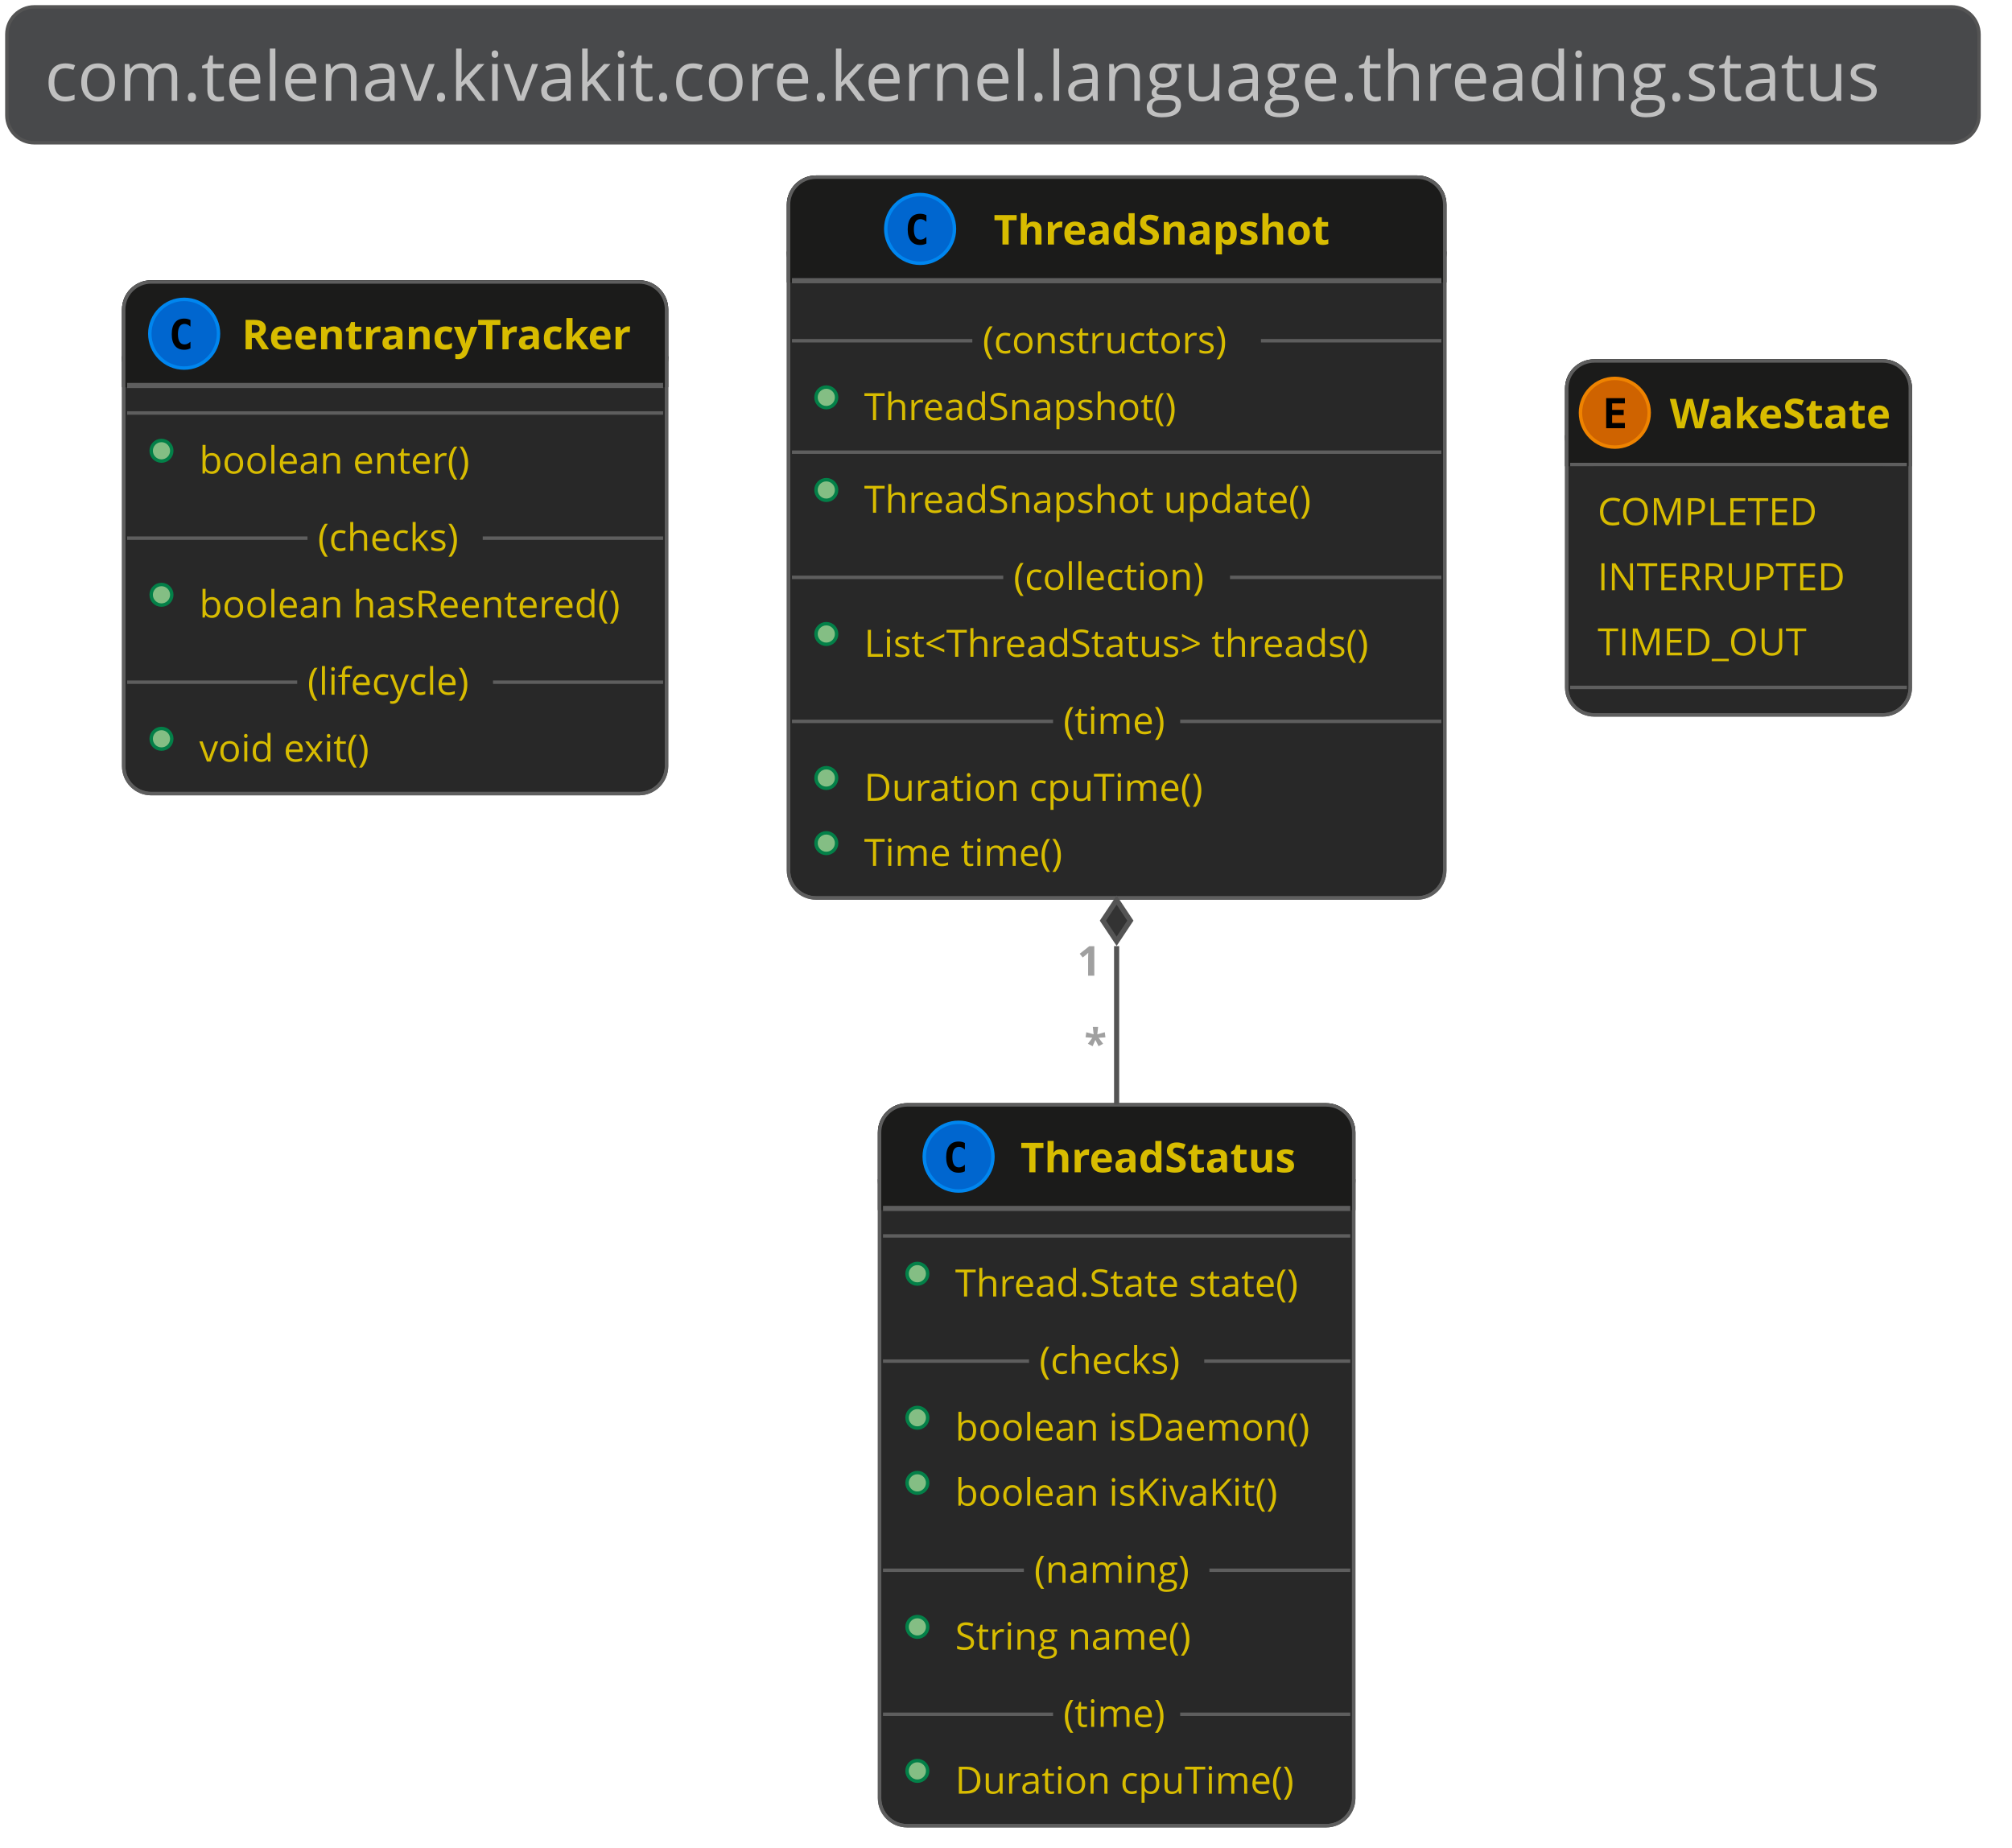
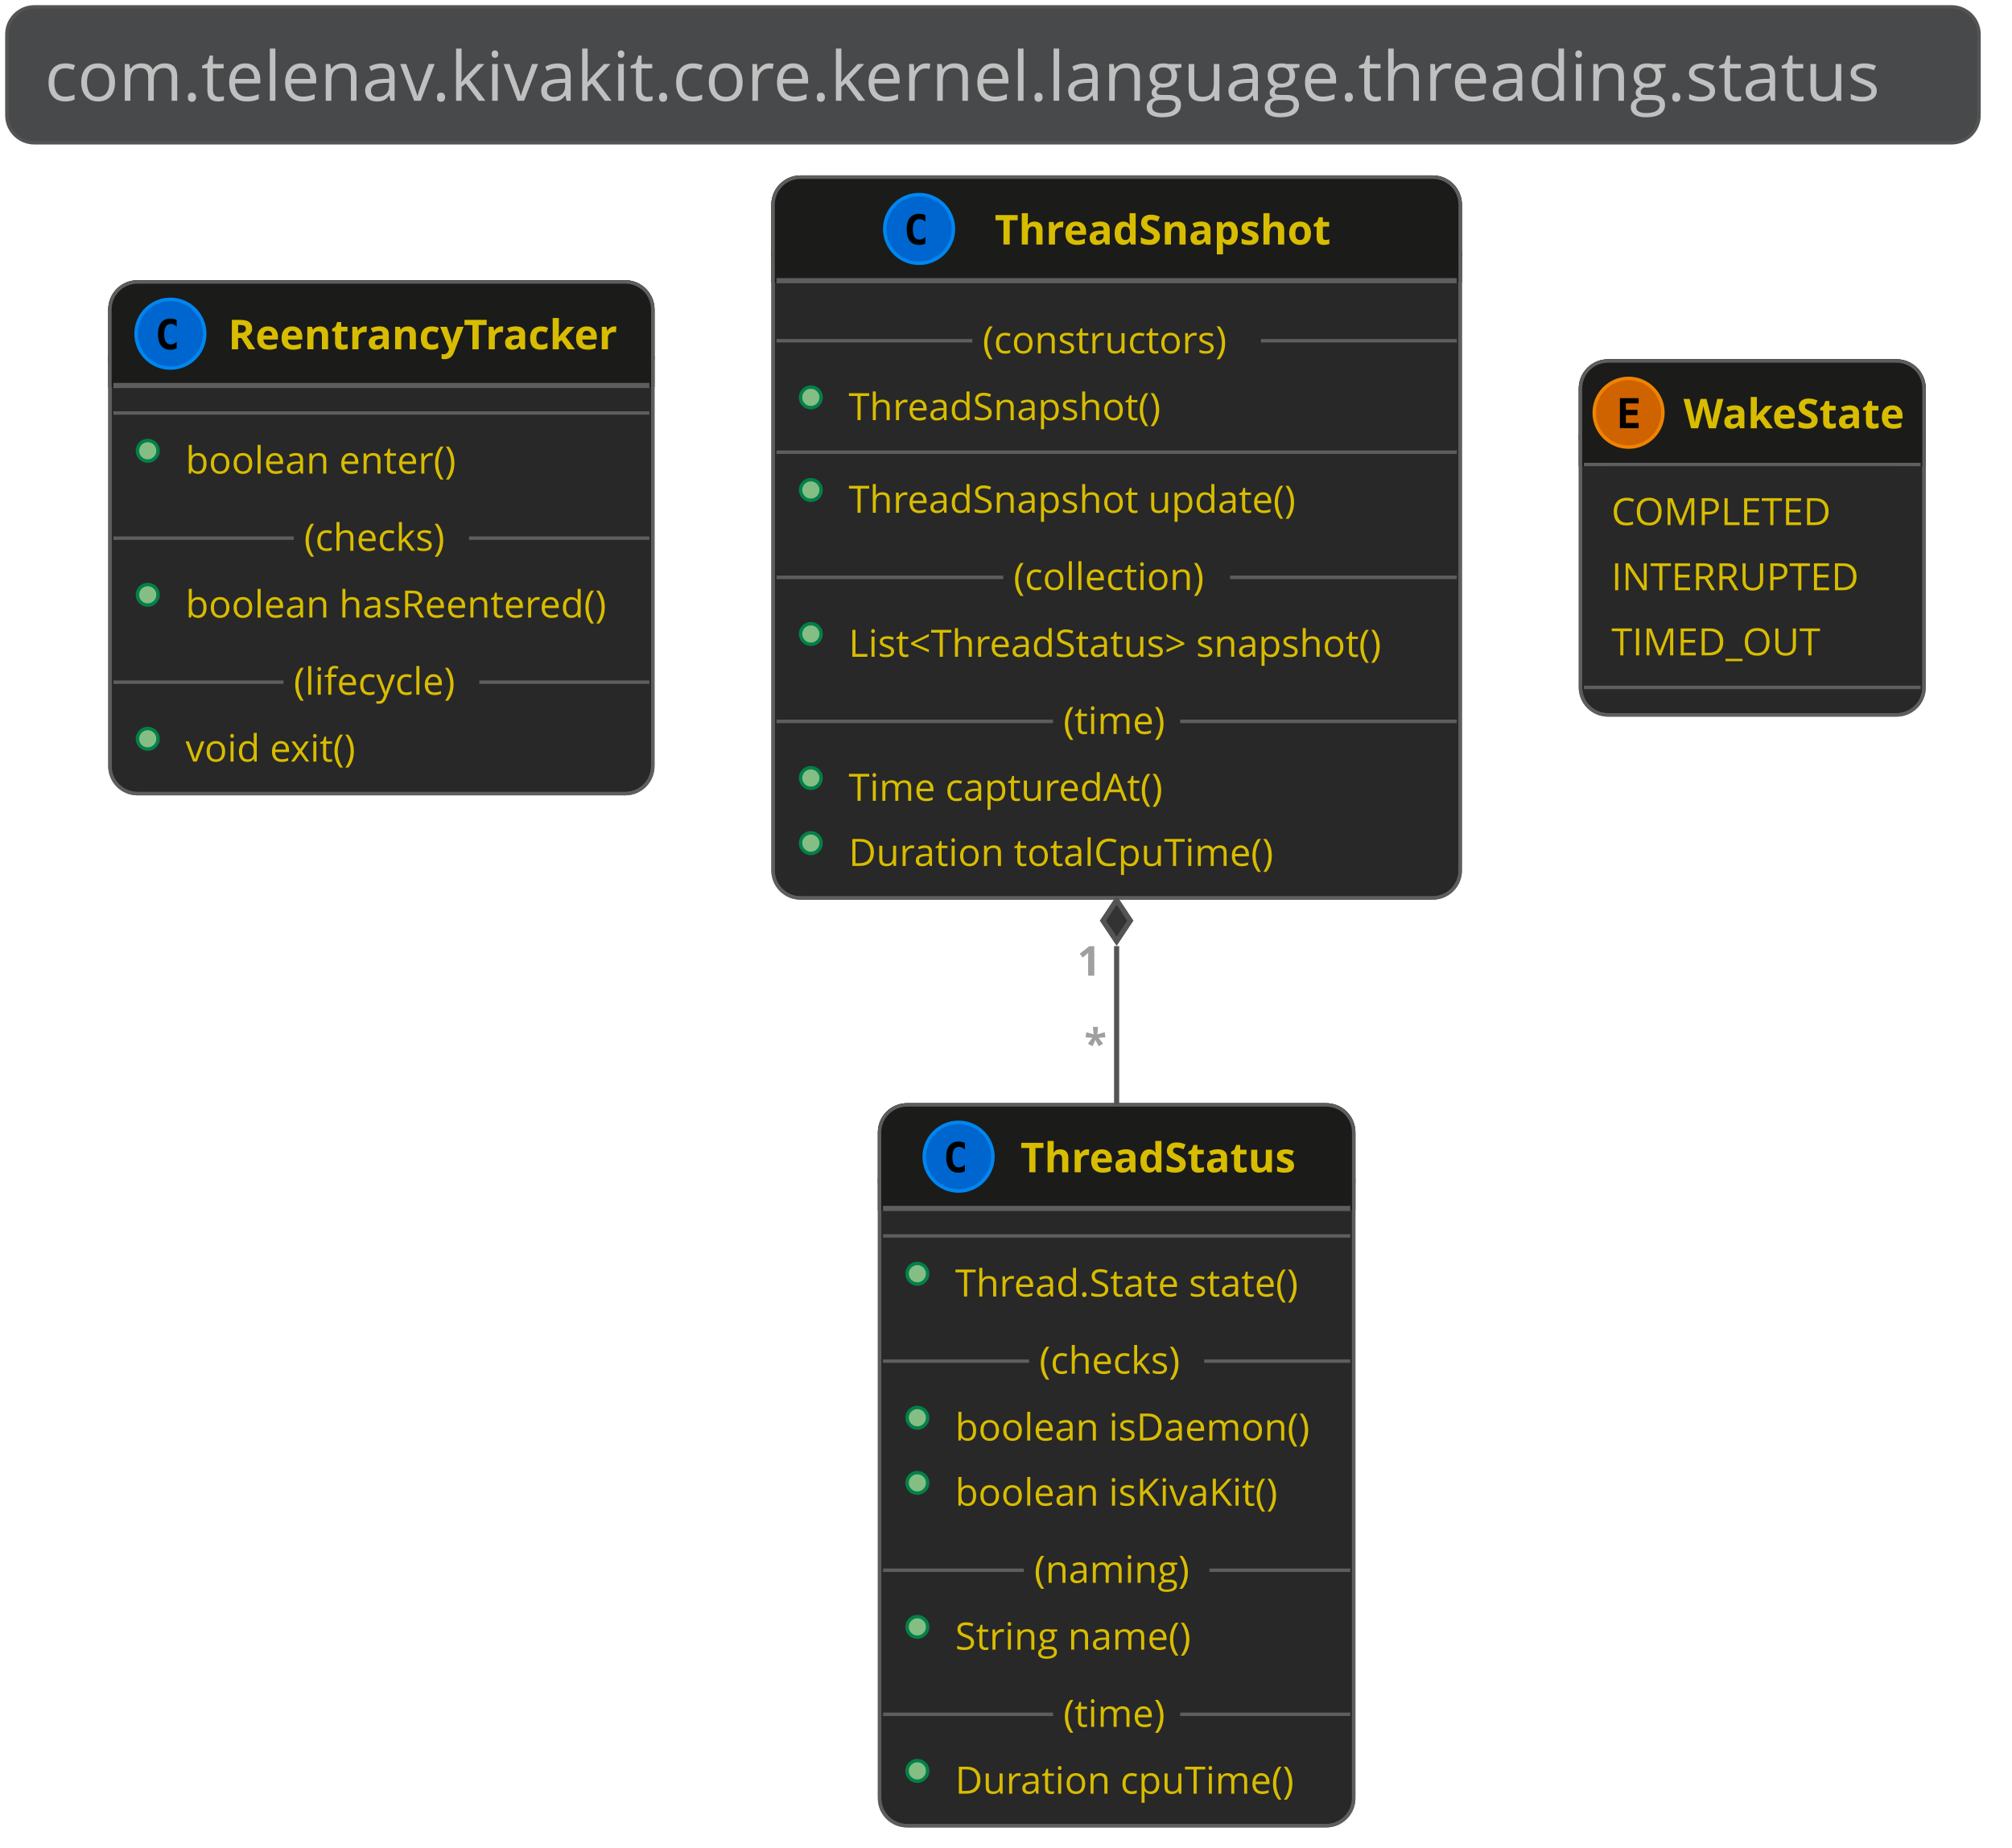
<svg xmlns="http://www.w3.org/2000/svg" contentScriptType="application/ecmascript" contentStyleType="text/css" height="560.417px" preserveAspectRatio="none" style="width:610px;height:560px;background:#333333;" version="1.1" viewBox="0 0 610 560" width="610.417px" zoomAndPan="magnify">
  <defs />
  <g>
    <rect fill="#48494B" height="41.203" rx="8.333" ry="8.333" style="stroke:#545454;stroke-width:1.042;" width="597.917" x="2.083" y="2.083" />
    <text fill="#C0C0C0" font-family="Open Sans,Avenir,Nunito,Arial,Helvetica,SansSerif" font-size="20.833" lengthAdjust="spacing" textLength="575" x="13.542" y="30.558">com.telenav.kivakit.core.kernel.language.threading.status</text>
-     <rect codeLine="6" fill="#282828" height="155.113" id="ReentrancyTracker" rx="8.333" ry="8.333" style="stroke:#5E5E5E;stroke-width:1.042;" width="164.583" x="37.5" y="85.474" />
-     <rect fill="#1B1B1A" height="31.388" rx="8.333" ry="8.333" style="stroke:#1B1B1A;stroke-width:1.042;" width="164.583" x="37.5" y="85.474" />
-     <rect fill="#1B1B1A" height="8.333" style="stroke:#1B1B1A;stroke-width:1.042;" width="164.583" x="37.5" y="108.529" />
-     <rect codeLine="6" fill="none" height="155.113" id="ReentrancyTracker" rx="8.333" ry="8.333" style="stroke:#5E5E5E;stroke-width:1.042;" width="164.583" x="37.5" y="85.474" />
-     <ellipse cx="55.833" cy="101.168" fill="#0066CF" rx="10.417" ry="10.417" style="stroke:#0086EF;stroke-width:1.042;" />
-     <path d="M57.744,105.593 Q57.316,105.813 56.846,105.922 Q56.377,106.032 55.858,106.032 Q54.014,106.032 53.044,104.818 Q52.074,103.603 52.074,101.308 Q52.074,99.007 53.044,97.793 Q54.014,96.578 55.858,96.578 Q56.377,96.578 56.853,96.688 Q57.329,96.798 57.744,97.017 L57.744,99.019 Q57.28,98.592 56.843,98.394 Q56.407,98.195 55.943,98.195 Q54.954,98.195 54.451,98.98 Q53.947,99.764 53.947,101.308 Q53.947,102.846 54.451,103.631 Q54.954,104.415 55.943,104.415 Q56.407,104.415 56.843,104.216 Q57.28,104.018 57.744,103.591 Z " fill="#000000" />
-     <text fill="#D8BC00" font-family="Open Sans,Avenir,Nunito,Arial,Helvetica,SansSerif" font-size="12.5" font-weight="bold" lengthAdjust="spacing" textLength="118.75" x="73.333" y="105.892">ReentrancyTracker</text>
-     <line style="stroke:#5E5E5E;stroke-width:1.562;" x1="38.542" x2="201.042" y1="116.862" y2="116.862" />
-     <line style="stroke:#5E5E5E;stroke-width:1.042;" x1="38.542" x2="201.042" y1="125.195" y2="125.195" />
-     <ellipse cx="48.958" cy="136.654" fill="#84BE84" rx="3.125" ry="3.125" style="stroke:#038048;stroke-width:1.042;" />
-     <text fill="#D8BC00" font-family="Open Sans,Avenir,Nunito,Arial,Helvetica,SansSerif" font-size="11.458" lengthAdjust="spacing" textLength="85.417" x="60.417" y="143.565">boolean enter()</text>
-     <ellipse cx="48.958" cy="180.31" fill="#84BE84" rx="3.125" ry="3.125" style="stroke:#038048;stroke-width:1.042;" />
-     <text fill="#D8BC00" font-family="Open Sans,Avenir,Nunito,Arial,Helvetica,SansSerif" font-size="11.458" lengthAdjust="spacing" textLength="132.292" x="60.417" y="187.221">boolean hasReentered()</text>
-     <line style="stroke:#5E5E5E;stroke-width:1.042;" x1="38.542" x2="93.229" y1="163.146" y2="163.146" />
-     <text fill="#D8BC00" font-family="Open Sans,Avenir,Nunito,Arial,Helvetica,SansSerif" font-size="11.458" lengthAdjust="spacing" textLength="46.875" x="96.354" y="166.956">(checks)</text>
-     <line style="stroke:#5E5E5E;stroke-width:1.042;" x1="146.354" x2="201.042" y1="163.146" y2="163.146" />
-     <ellipse cx="48.958" cy="223.966" fill="#84BE84" rx="3.125" ry="3.125" style="stroke:#038048;stroke-width:1.042;" />
-     <text fill="#D8BC00" font-family="Open Sans,Avenir,Nunito,Arial,Helvetica,SansSerif" font-size="11.458" lengthAdjust="spacing" textLength="56.25" x="60.417" y="230.878">void exit()</text>
-     <line style="stroke:#5E5E5E;stroke-width:1.042;" x1="38.542" x2="90.104" y1="206.802" y2="206.802" />
-     <text fill="#D8BC00" font-family="Open Sans,Avenir,Nunito,Arial,Helvetica,SansSerif" font-size="11.458" lengthAdjust="spacing" textLength="53.125" x="93.229" y="210.612">(lifecycle)</text>
-     <line style="stroke:#5E5E5E;stroke-width:1.042;" x1="149.479" x2="201.042" y1="206.802" y2="206.802" />
-     <rect codeLine="17" fill="#282828" height="218.514" id="ThreadSnapshot" rx="8.333" ry="8.333" style="stroke:#5E5E5E;stroke-width:1.042;" width="198.958" x="239.062" y="53.703" />
-     <rect fill="#1B1B1A" height="31.388" rx="8.333" ry="8.333" style="stroke:#1B1B1A;stroke-width:1.042;" width="198.958" x="239.062" y="53.703" />
-     <rect fill="#1B1B1A" height="8.333" style="stroke:#1B1B1A;stroke-width:1.042;" width="198.958" x="239.062" y="76.758" />
-     <rect codeLine="17" fill="none" height="218.514" id="ThreadSnapshot" rx="8.333" ry="8.333" style="stroke:#5E5E5E;stroke-width:1.042;" width="198.958" x="239.062" y="53.703" />
-     <ellipse cx="278.958" cy="69.397" fill="#0066CF" rx="10.417" ry="10.417" style="stroke:#0086EF;stroke-width:1.042;" />
-     <path d="M280.869,73.822 Q280.442,74.042 279.971,74.152 Q279.502,74.261 278.983,74.261 Q277.139,74.261 276.169,73.047 Q275.199,71.832 275.199,69.537 Q275.199,67.236 276.169,66.022 Q277.139,64.807 278.983,64.807 Q279.502,64.807 279.978,64.917 Q280.454,65.027 280.869,65.247 L280.869,67.249 Q280.405,66.821 279.969,66.623 Q279.532,66.425 279.068,66.425 Q278.079,66.425 277.576,67.209 Q277.072,67.993 277.072,69.537 Q277.072,71.075 277.576,71.86 Q278.079,72.644 279.068,72.644 Q279.532,72.644 279.969,72.446 Q280.405,72.247 280.869,71.82 Z " fill="#000000" />
-     <text fill="#D8BC00" font-family="Open Sans,Avenir,Nunito,Arial,Helvetica,SansSerif" font-size="12.5" font-weight="bold" lengthAdjust="spacing" textLength="105.208" x="301.25" y="74.121">ThreadSnapshot</text>
-     <line style="stroke:#5E5E5E;stroke-width:1.562;" x1="240.104" x2="436.979" y1="85.091" y2="85.091" />
-     <ellipse cx="250.521" cy="120.461" fill="#84BE84" rx="3.125" ry="3.125" style="stroke:#038048;stroke-width:1.042;" />
-     <text fill="#D8BC00" font-family="Open Sans,Avenir,Nunito,Arial,Helvetica,SansSerif" font-size="11.458" lengthAdjust="spacing" textLength="100" x="261.979" y="127.372">ThreadSnapshot()</text>
-     <line style="stroke:#5E5E5E;stroke-width:1.042;" x1="240.104" x2="294.792" y1="103.297" y2="103.297" />
+     <rect codeLine="6" fill="#282828" height="155.113" id="ReentrancyTracker" rx="8.333" ry="8.333" style="stroke:#5E5E5E;stroke-width:1.042;" width="164.583" x="33.333" y="85.474" />
+     <rect fill="#1B1B1A" height="31.388" rx="8.333" ry="8.333" style="stroke:#1B1B1A;stroke-width:1.042;" width="164.583" x="33.333" y="85.474" />
+     <rect fill="#1B1B1A" height="8.333" style="stroke:#1B1B1A;stroke-width:1.042;" width="164.583" x="33.333" y="108.529" />
+     <rect codeLine="6" fill="none" height="155.113" id="ReentrancyTracker" rx="8.333" ry="8.333" style="stroke:#5E5E5E;stroke-width:1.042;" width="164.583" x="33.333" y="85.474" />
+     <ellipse cx="51.667" cy="101.168" fill="#0066CF" rx="10.417" ry="10.417" style="stroke:#0086EF;stroke-width:1.042;" />
+     <path d="M53.577,105.593 Q53.15,105.813 52.68,105.922 Q52.21,106.032 51.691,106.032 Q49.848,106.032 48.877,104.818 Q47.907,103.603 47.907,101.308 Q47.907,99.007 48.877,97.793 Q49.848,96.578 51.691,96.578 Q52.21,96.578 52.686,96.688 Q53.162,96.798 53.577,97.017 L53.577,99.019 Q53.113,98.592 52.677,98.394 Q52.24,98.195 51.776,98.195 Q50.788,98.195 50.284,98.98 Q49.781,99.764 49.781,101.308 Q49.781,102.846 50.284,103.631 Q50.788,104.415 51.776,104.415 Q52.24,104.415 52.677,104.216 Q53.113,104.018 53.577,103.591 Z " fill="#000000" />
+     <text fill="#D8BC00" font-family="Open Sans,Avenir,Nunito,Arial,Helvetica,SansSerif" font-size="12.5" font-weight="bold" lengthAdjust="spacing" textLength="118.75" x="69.167" y="105.892">ReentrancyTracker</text>
+     <line style="stroke:#5E5E5E;stroke-width:1.562;" x1="34.375" x2="196.875" y1="116.862" y2="116.862" />
+     <line style="stroke:#5E5E5E;stroke-width:1.042;" x1="34.375" x2="196.875" y1="125.195" y2="125.195" />
+     <ellipse cx="44.792" cy="136.654" fill="#84BE84" rx="3.125" ry="3.125" style="stroke:#038048;stroke-width:1.042;" />
+     <text fill="#D8BC00" font-family="Open Sans,Avenir,Nunito,Arial,Helvetica,SansSerif" font-size="11.458" lengthAdjust="spacing" textLength="85.417" x="56.25" y="143.565">boolean enter()</text>
+     <ellipse cx="44.792" cy="180.31" fill="#84BE84" rx="3.125" ry="3.125" style="stroke:#038048;stroke-width:1.042;" />
+     <text fill="#D8BC00" font-family="Open Sans,Avenir,Nunito,Arial,Helvetica,SansSerif" font-size="11.458" lengthAdjust="spacing" textLength="132.292" x="56.25" y="187.221">boolean hasReentered()</text>
+     <line style="stroke:#5E5E5E;stroke-width:1.042;" x1="34.375" x2="89.062" y1="163.146" y2="163.146" />
+     <text fill="#D8BC00" font-family="Open Sans,Avenir,Nunito,Arial,Helvetica,SansSerif" font-size="11.458" lengthAdjust="spacing" textLength="46.875" x="92.188" y="166.956">(checks)</text>
+     <line style="stroke:#5E5E5E;stroke-width:1.042;" x1="142.188" x2="196.875" y1="163.146" y2="163.146" />
+     <ellipse cx="44.792" cy="223.966" fill="#84BE84" rx="3.125" ry="3.125" style="stroke:#038048;stroke-width:1.042;" />
+     <text fill="#D8BC00" font-family="Open Sans,Avenir,Nunito,Arial,Helvetica,SansSerif" font-size="11.458" lengthAdjust="spacing" textLength="56.25" x="56.25" y="230.878">void exit()</text>
+     <line style="stroke:#5E5E5E;stroke-width:1.042;" x1="34.375" x2="85.938" y1="206.802" y2="206.802" />
+     <text fill="#D8BC00" font-family="Open Sans,Avenir,Nunito,Arial,Helvetica,SansSerif" font-size="11.458" lengthAdjust="spacing" textLength="53.125" x="89.062" y="210.612">(lifecycle)</text>
+     <line style="stroke:#5E5E5E;stroke-width:1.042;" x1="145.312" x2="196.875" y1="206.802" y2="206.802" />
+     <rect codeLine="17" fill="#282828" height="218.514" id="ThreadSnapshot" rx="8.333" ry="8.333" style="stroke:#5E5E5E;stroke-width:1.042;" width="208.333" x="234.375" y="53.703" />
+     <rect fill="#1B1B1A" height="31.388" rx="8.333" ry="8.333" style="stroke:#1B1B1A;stroke-width:1.042;" width="208.333" x="234.375" y="53.703" />
+     <rect fill="#1B1B1A" height="8.333" style="stroke:#1B1B1A;stroke-width:1.042;" width="208.333" x="234.375" y="76.758" />
+     <rect codeLine="17" fill="none" height="218.514" id="ThreadSnapshot" rx="8.333" ry="8.333" style="stroke:#5E5E5E;stroke-width:1.042;" width="208.333" x="234.375" y="53.703" />
+     <ellipse cx="278.646" cy="69.397" fill="#0066CF" rx="10.417" ry="10.417" style="stroke:#0086EF;stroke-width:1.042;" />
+     <path d="M280.556,73.822 Q280.129,74.042 279.659,74.152 Q279.189,74.261 278.67,74.261 Q276.827,74.261 275.856,73.047 Q274.886,71.832 274.886,69.537 Q274.886,67.236 275.856,66.022 Q276.827,64.807 278.67,64.807 Q279.189,64.807 279.665,64.917 Q280.141,65.027 280.556,65.247 L280.556,67.249 Q280.092,66.821 279.656,66.623 Q279.22,66.425 278.756,66.425 Q277.767,66.425 277.263,67.209 Q276.76,67.993 276.76,69.537 Q276.76,71.075 277.263,71.86 Q277.767,72.644 278.756,72.644 Q279.22,72.644 279.656,72.446 Q280.092,72.247 280.556,71.82 Z " fill="#000000" />
+     <text fill="#D8BC00" font-family="Open Sans,Avenir,Nunito,Arial,Helvetica,SansSerif" font-size="12.5" font-weight="bold" lengthAdjust="spacing" textLength="105.208" x="301.562" y="74.121">ThreadSnapshot</text>
+     <line style="stroke:#5E5E5E;stroke-width:1.562;" x1="235.417" x2="441.667" y1="85.091" y2="85.091" />
+     <ellipse cx="245.833" cy="120.461" fill="#84BE84" rx="3.125" ry="3.125" style="stroke:#038048;stroke-width:1.042;" />
+     <text fill="#D8BC00" font-family="Open Sans,Avenir,Nunito,Arial,Helvetica,SansSerif" font-size="11.458" lengthAdjust="spacing" textLength="100" x="257.292" y="127.372">ThreadSnapshot()</text>
+     <line style="stroke:#5E5E5E;stroke-width:1.042;" x1="235.417" x2="294.792" y1="103.297" y2="103.297" />
    <text fill="#D8BC00" font-family="Open Sans,Avenir,Nunito,Arial,Helvetica,SansSerif" font-size="11.458" lengthAdjust="spacing" textLength="81.25" x="297.917" y="107.106">(constructors)</text>
-     <line style="stroke:#5E5E5E;stroke-width:1.042;" x1="382.292" x2="436.979" y1="103.297" y2="103.297" />
-     <line style="stroke:#5E5E5E;stroke-width:1.042;" x1="240.104" x2="436.979" y1="137.081" y2="137.081" />
-     <ellipse cx="250.521" cy="148.539" fill="#84BE84" rx="3.125" ry="3.125" style="stroke:#038048;stroke-width:1.042;" />
-     <text fill="#D8BC00" font-family="Open Sans,Avenir,Nunito,Arial,Helvetica,SansSerif" font-size="11.458" lengthAdjust="spacing" textLength="141.667" x="261.979" y="155.45">ThreadSnapshot update()</text>
-     <ellipse cx="250.521" cy="192.196" fill="#84BE84" rx="3.125" ry="3.125" style="stroke:#038048;stroke-width:1.042;" />
-     <text fill="#D8BC00" font-family="Open Sans,Avenir,Nunito,Arial,Helvetica,SansSerif" font-size="11.458" lengthAdjust="spacing" textLength="166.667" x="261.979" y="199.107">List&lt;ThreadStatus&gt; threads()</text>
-     <line style="stroke:#5E5E5E;stroke-width:1.042;" x1="240.104" x2="304.167" y1="175.031" y2="175.031" />
+     <line style="stroke:#5E5E5E;stroke-width:1.042;" x1="382.292" x2="441.667" y1="103.297" y2="103.297" />
+     <line style="stroke:#5E5E5E;stroke-width:1.042;" x1="235.417" x2="441.667" y1="137.081" y2="137.081" />
+     <ellipse cx="245.833" cy="148.539" fill="#84BE84" rx="3.125" ry="3.125" style="stroke:#038048;stroke-width:1.042;" />
+     <text fill="#D8BC00" font-family="Open Sans,Avenir,Nunito,Arial,Helvetica,SansSerif" font-size="11.458" lengthAdjust="spacing" textLength="141.667" x="257.292" y="155.45">ThreadSnapshot update()</text>
+     <ellipse cx="245.833" cy="192.196" fill="#84BE84" rx="3.125" ry="3.125" style="stroke:#038048;stroke-width:1.042;" />
+     <text fill="#D8BC00" font-family="Open Sans,Avenir,Nunito,Arial,Helvetica,SansSerif" font-size="11.458" lengthAdjust="spacing" textLength="176.042" x="257.292" y="199.107">List&lt;ThreadStatus&gt; snapshot()</text>
+     <line style="stroke:#5E5E5E;stroke-width:1.042;" x1="235.417" x2="304.167" y1="175.031" y2="175.031" />
    <text fill="#D8BC00" font-family="Open Sans,Avenir,Nunito,Arial,Helvetica,SansSerif" font-size="11.458" lengthAdjust="spacing" textLength="62.5" x="307.292" y="178.841">(collection)</text>
-     <line style="stroke:#5E5E5E;stroke-width:1.042;" x1="372.917" x2="436.979" y1="175.031" y2="175.031" />
-     <ellipse cx="250.521" cy="235.852" fill="#84BE84" rx="3.125" ry="3.125" style="stroke:#038048;stroke-width:1.042;" />
-     <text fill="#D8BC00" font-family="Open Sans,Avenir,Nunito,Arial,Helvetica,SansSerif" font-size="11.458" lengthAdjust="spacing" textLength="108.333" x="261.979" y="242.763">Duration cpuTime()</text>
-     <ellipse cx="250.521" cy="255.597" fill="#84BE84" rx="3.125" ry="3.125" style="stroke:#038048;stroke-width:1.042;" />
-     <text fill="#D8BC00" font-family="Open Sans,Avenir,Nunito,Arial,Helvetica,SansSerif" font-size="11.458" lengthAdjust="spacing" textLength="62.5" x="261.979" y="262.508">Time time()</text>
-     <line style="stroke:#5E5E5E;stroke-width:1.042;" x1="240.104" x2="319.271" y1="218.688" y2="218.688" />
+     <line style="stroke:#5E5E5E;stroke-width:1.042;" x1="372.917" x2="441.667" y1="175.031" y2="175.031" />
+     <ellipse cx="245.833" cy="235.852" fill="#84BE84" rx="3.125" ry="3.125" style="stroke:#038048;stroke-width:1.042;" />
+     <text fill="#D8BC00" font-family="Open Sans,Avenir,Nunito,Arial,Helvetica,SansSerif" font-size="11.458" lengthAdjust="spacing" textLength="101.042" x="257.292" y="242.763">Time capturedAt()</text>
+     <ellipse cx="245.833" cy="255.597" fill="#84BE84" rx="3.125" ry="3.125" style="stroke:#038048;stroke-width:1.042;" />
+     <text fill="#D8BC00" font-family="Open Sans,Avenir,Nunito,Arial,Helvetica,SansSerif" font-size="11.458" lengthAdjust="spacing" textLength="135.417" x="257.292" y="262.508">Duration totalCpuTime()</text>
+     <line style="stroke:#5E5E5E;stroke-width:1.042;" x1="235.417" x2="319.271" y1="218.688" y2="218.688" />
    <text fill="#D8BC00" font-family="Open Sans,Avenir,Nunito,Arial,Helvetica,SansSerif" font-size="11.458" lengthAdjust="spacing" textLength="32.292" x="322.396" y="222.498">(time)</text>
-     <line style="stroke:#5E5E5E;stroke-width:1.042;" x1="357.812" x2="436.979" y1="218.688" y2="218.688" />
+     <line style="stroke:#5E5E5E;stroke-width:1.042;" x1="357.812" x2="441.667" y1="218.688" y2="218.688" />
    <rect codeLine="30" fill="#282828" height="218.514" id="ThreadStatus" rx="8.333" ry="8.333" style="stroke:#5E5E5E;stroke-width:1.042;" width="143.75" x="266.667" y="334.953" />
    <rect fill="#1B1B1A" height="31.388" rx="8.333" ry="8.333" style="stroke:#1B1B1A;stroke-width:1.042;" width="143.75" x="266.667" y="334.953" />
    <rect fill="#1B1B1A" height="8.333" style="stroke:#1B1B1A;stroke-width:1.042;" width="143.75" x="266.667" y="358.008" />
    <rect codeLine="30" fill="none" height="218.514" id="ThreadStatus" rx="8.333" ry="8.333" style="stroke:#5E5E5E;stroke-width:1.042;" width="143.75" x="266.667" y="334.953" />
    <ellipse cx="290.625" cy="350.647" fill="#0066CF" rx="10.417" ry="10.417" style="stroke:#0086EF;stroke-width:1.042;" />
    <path d="M292.535,355.072 Q292.108,355.292 291.638,355.402 Q291.168,355.512 290.649,355.512 Q288.806,355.512 287.836,354.297 Q286.865,353.082 286.865,350.787 Q286.865,348.486 287.836,347.272 Q288.806,346.057 290.649,346.057 Q291.168,346.057 291.644,346.167 Q292.12,346.277 292.535,346.497 L292.535,348.498 Q292.072,348.071 291.635,347.873 Q291.199,347.675 290.735,347.675 Q289.746,347.675 289.243,348.459 Q288.739,349.243 288.739,350.787 Q288.739,352.325 289.243,353.11 Q289.746,353.894 290.735,353.894 Q291.199,353.894 291.635,353.696 Q292.072,353.497 292.535,353.07 Z " fill="#000000" />
    <text fill="#D8BC00" font-family="Open Sans,Avenir,Nunito,Arial,Helvetica,SansSerif" font-size="12.5" font-weight="bold" lengthAdjust="spacing" textLength="85.417" x="309.375" y="355.371">ThreadStatus</text>
    <line style="stroke:#5E5E5E;stroke-width:1.562;" x1="267.708" x2="409.375" y1="366.341" y2="366.341" />
    <line style="stroke:#5E5E5E;stroke-width:1.042;" x1="267.708" x2="409.375" y1="374.675" y2="374.675" />
    <ellipse cx="278.125" cy="386.133" fill="#84BE84" rx="3.125" ry="3.125" style="stroke:#038048;stroke-width:1.042;" />
    <text fill="#D8BC00" font-family="Open Sans,Avenir,Nunito,Arial,Helvetica,SansSerif" font-size="11.458" lengthAdjust="spacing" textLength="108.333" x="289.583" y="393.044">Thread.State state()</text>
    <ellipse cx="278.125" cy="429.789" fill="#84BE84" rx="3.125" ry="3.125" style="stroke:#038048;stroke-width:1.042;" />
    <text fill="#D8BC00" font-family="Open Sans,Avenir,Nunito,Arial,Helvetica,SansSerif" font-size="11.458" lengthAdjust="spacing" textLength="111.458" x="289.583" y="436.7">boolean isDaemon()</text>
    <ellipse cx="278.125" cy="449.534" fill="#84BE84" rx="3.125" ry="3.125" style="stroke:#038048;stroke-width:1.042;" />
    <text fill="#D8BC00" font-family="Open Sans,Avenir,Nunito,Arial,Helvetica,SansSerif" font-size="11.458" lengthAdjust="spacing" textLength="103.125" x="289.583" y="456.445">boolean isKivaKit()</text>
    <line style="stroke:#5E5E5E;stroke-width:1.042;" x1="267.708" x2="311.979" y1="412.625" y2="412.625" />
    <text fill="#D8BC00" font-family="Open Sans,Avenir,Nunito,Arial,Helvetica,SansSerif" font-size="11.458" lengthAdjust="spacing" textLength="46.875" x="315.104" y="416.435">(checks)</text>
    <line style="stroke:#5E5E5E;stroke-width:1.042;" x1="365.104" x2="409.375" y1="412.625" y2="412.625" />
    <ellipse cx="278.125" cy="493.19" fill="#84BE84" rx="3.125" ry="3.125" style="stroke:#038048;stroke-width:1.042;" />
    <text fill="#D8BC00" font-family="Open Sans,Avenir,Nunito,Arial,Helvetica,SansSerif" font-size="11.458" lengthAdjust="spacing" textLength="75" x="289.583" y="500.102">String name()</text>
    <line style="stroke:#5E5E5E;stroke-width:1.042;" x1="267.708" x2="310.417" y1="476.026" y2="476.026" />
    <text fill="#D8BC00" font-family="Open Sans,Avenir,Nunito,Arial,Helvetica,SansSerif" font-size="11.458" lengthAdjust="spacing" textLength="50" x="313.542" y="479.836">(naming)</text>
    <line style="stroke:#5E5E5E;stroke-width:1.042;" x1="366.667" x2="409.375" y1="476.026" y2="476.026" />
    <ellipse cx="278.125" cy="536.847" fill="#84BE84" rx="3.125" ry="3.125" style="stroke:#038048;stroke-width:1.042;" />
    <text fill="#D8BC00" font-family="Open Sans,Avenir,Nunito,Arial,Helvetica,SansSerif" font-size="11.458" lengthAdjust="spacing" textLength="108.333" x="289.583" y="543.758">Duration cpuTime()</text>
    <line style="stroke:#5E5E5E;stroke-width:1.042;" x1="267.708" x2="319.271" y1="519.683" y2="519.683" />
    <text fill="#D8BC00" font-family="Open Sans,Avenir,Nunito,Arial,Helvetica,SansSerif" font-size="11.458" lengthAdjust="spacing" textLength="32.292" x="322.396" y="523.492">(time)</text>
    <line style="stroke:#5E5E5E;stroke-width:1.042;" x1="357.812" x2="409.375" y1="519.683" y2="519.683" />
-     <rect codeLine="43" fill="#282828" height="107.29" id="WakeState" rx="8.333" ry="8.333" style="stroke:#5E5E5E;stroke-width:1.042;" width="104.167" x="475" y="109.432" />
-     <rect fill="#1B1B1A" height="31.388" rx="8.333" ry="8.333" style="stroke:#1B1B1A;stroke-width:1.042;" width="104.167" x="475" y="109.432" />
-     <rect fill="#1B1B1A" height="8.333" style="stroke:#1B1B1A;stroke-width:1.042;" width="104.167" x="475" y="132.487" />
-     <rect codeLine="43" fill="none" height="107.29" id="WakeState" rx="8.333" ry="8.333" style="stroke:#5E5E5E;stroke-width:1.042;" width="104.167" x="475" y="109.432" />
-     <ellipse cx="489.583" cy="125.126" fill="#CF6300" rx="10.417" ry="10.417" style="stroke:#EF8300;stroke-width:1.042;" />
-     <path d="M492.639,129.814 L486.963,129.814 L486.963,120.701 L492.639,120.701 L492.639,122.288 L488.763,122.288 L488.763,124.253 L492.273,124.253 L492.273,125.84 L488.763,125.84 L488.763,128.227 L492.639,128.227 Z " fill="#000000" />
-     <text fill="#D8BC00" font-family="Open Sans,Avenir,Nunito,Arial,Helvetica,SansSerif" font-size="12.5" font-weight="bold" lengthAdjust="spacing" textLength="66.667" x="506.25" y="129.85">WakeState</text>
-     <line style="stroke:#5E5E5E;stroke-width:1.042;" x1="476.042" x2="578.125" y1="140.82" y2="140.82" />
-     <text fill="#D8BC00" font-family="Open Sans,Avenir,Nunito,Arial,Helvetica,SansSerif" font-size="11.458" lengthAdjust="spacing" textLength="67.708" x="484.375" y="159.19">COMPLETED</text>
-     <text fill="#D8BC00" font-family="Open Sans,Avenir,Nunito,Arial,Helvetica,SansSerif" font-size="11.458" lengthAdjust="spacing" textLength="76.042" x="484.375" y="178.935">INTERRUPTED</text>
-     <text fill="#D8BC00" font-family="Open Sans,Avenir,Nunito,Arial,Helvetica,SansSerif" font-size="11.458" lengthAdjust="spacing" textLength="65.625" x="484.375" y="198.68">TIMED_OUT</text>
-     <line style="stroke:#5E5E5E;stroke-width:1.042;" x1="476.042" x2="578.125" y1="208.388" y2="208.388" />
+     <rect codeLine="43" fill="#282828" height="107.29" id="WakeState" rx="8.333" ry="8.333" style="stroke:#5E5E5E;stroke-width:1.042;" width="104.167" x="479.167" y="109.432" />
+     <rect fill="#1B1B1A" height="31.388" rx="8.333" ry="8.333" style="stroke:#1B1B1A;stroke-width:1.042;" width="104.167" x="479.167" y="109.432" />
+     <rect fill="#1B1B1A" height="8.333" style="stroke:#1B1B1A;stroke-width:1.042;" width="104.167" x="479.167" y="132.487" />
+     <rect codeLine="43" fill="none" height="107.29" id="WakeState" rx="8.333" ry="8.333" style="stroke:#5E5E5E;stroke-width:1.042;" width="104.167" x="479.167" y="109.432" />
+     <ellipse cx="493.75" cy="125.126" fill="#CF6300" rx="10.417" ry="10.417" style="stroke:#EF8300;stroke-width:1.042;" />
+     <path d="M496.806,129.814 L491.13,129.814 L491.13,120.701 L496.806,120.701 L496.806,122.288 L492.93,122.288 L492.93,124.253 L496.44,124.253 L496.44,125.84 L492.93,125.84 L492.93,128.227 L496.806,128.227 Z " fill="#000000" />
+     <text fill="#D8BC00" font-family="Open Sans,Avenir,Nunito,Arial,Helvetica,SansSerif" font-size="12.5" font-weight="bold" lengthAdjust="spacing" textLength="66.667" x="510.417" y="129.85">WakeState</text>
+     <line style="stroke:#5E5E5E;stroke-width:1.042;" x1="480.208" x2="582.292" y1="140.82" y2="140.82" />
+     <text fill="#D8BC00" font-family="Open Sans,Avenir,Nunito,Arial,Helvetica,SansSerif" font-size="11.458" lengthAdjust="spacing" textLength="67.708" x="488.542" y="159.19">COMPLETED</text>
+     <text fill="#D8BC00" font-family="Open Sans,Avenir,Nunito,Arial,Helvetica,SansSerif" font-size="11.458" lengthAdjust="spacing" textLength="76.042" x="488.542" y="178.935">INTERRUPTED</text>
+     <text fill="#D8BC00" font-family="Open Sans,Avenir,Nunito,Arial,Helvetica,SansSerif" font-size="11.458" lengthAdjust="spacing" textLength="65.625" x="488.542" y="198.68">TIMED_OUT</text>
+     <line style="stroke:#5E5E5E;stroke-width:1.042;" x1="480.208" x2="582.292" y1="208.388" y2="208.388" />
    <path codeLine="16" d="M338.542,286.807 C338.542,302.807 338.542,319.109 338.542,334.849 " fill="none" id="ThreadSnapshot-backto-ThreadStatus" style="stroke:#545454;stroke-width:1.562;" />
    <polygon fill="#333333" points="338.542,272.849,334.375,279.099,338.542,285.349,342.708,279.099,338.542,272.849" style="stroke:#545454;stroke-width:1.562;" />
    <text fill="#A0A0A0" font-family="Open Sans,Avenir,Nunito,Arial,Helvetica,SansSerif" font-size="12.5" font-weight="bold" lengthAdjust="spacing" textLength="8.333" x="326.616" y="295.77">1</text>
    <text fill="#A0A0A0" font-family="Open Sans,Avenir,Nunito,Arial,Helvetica,SansSerif" font-size="12.5" font-weight="bold" lengthAdjust="spacing" textLength="6.25" x="328.727" y="320.808">*</text>
  </g>
</svg>
